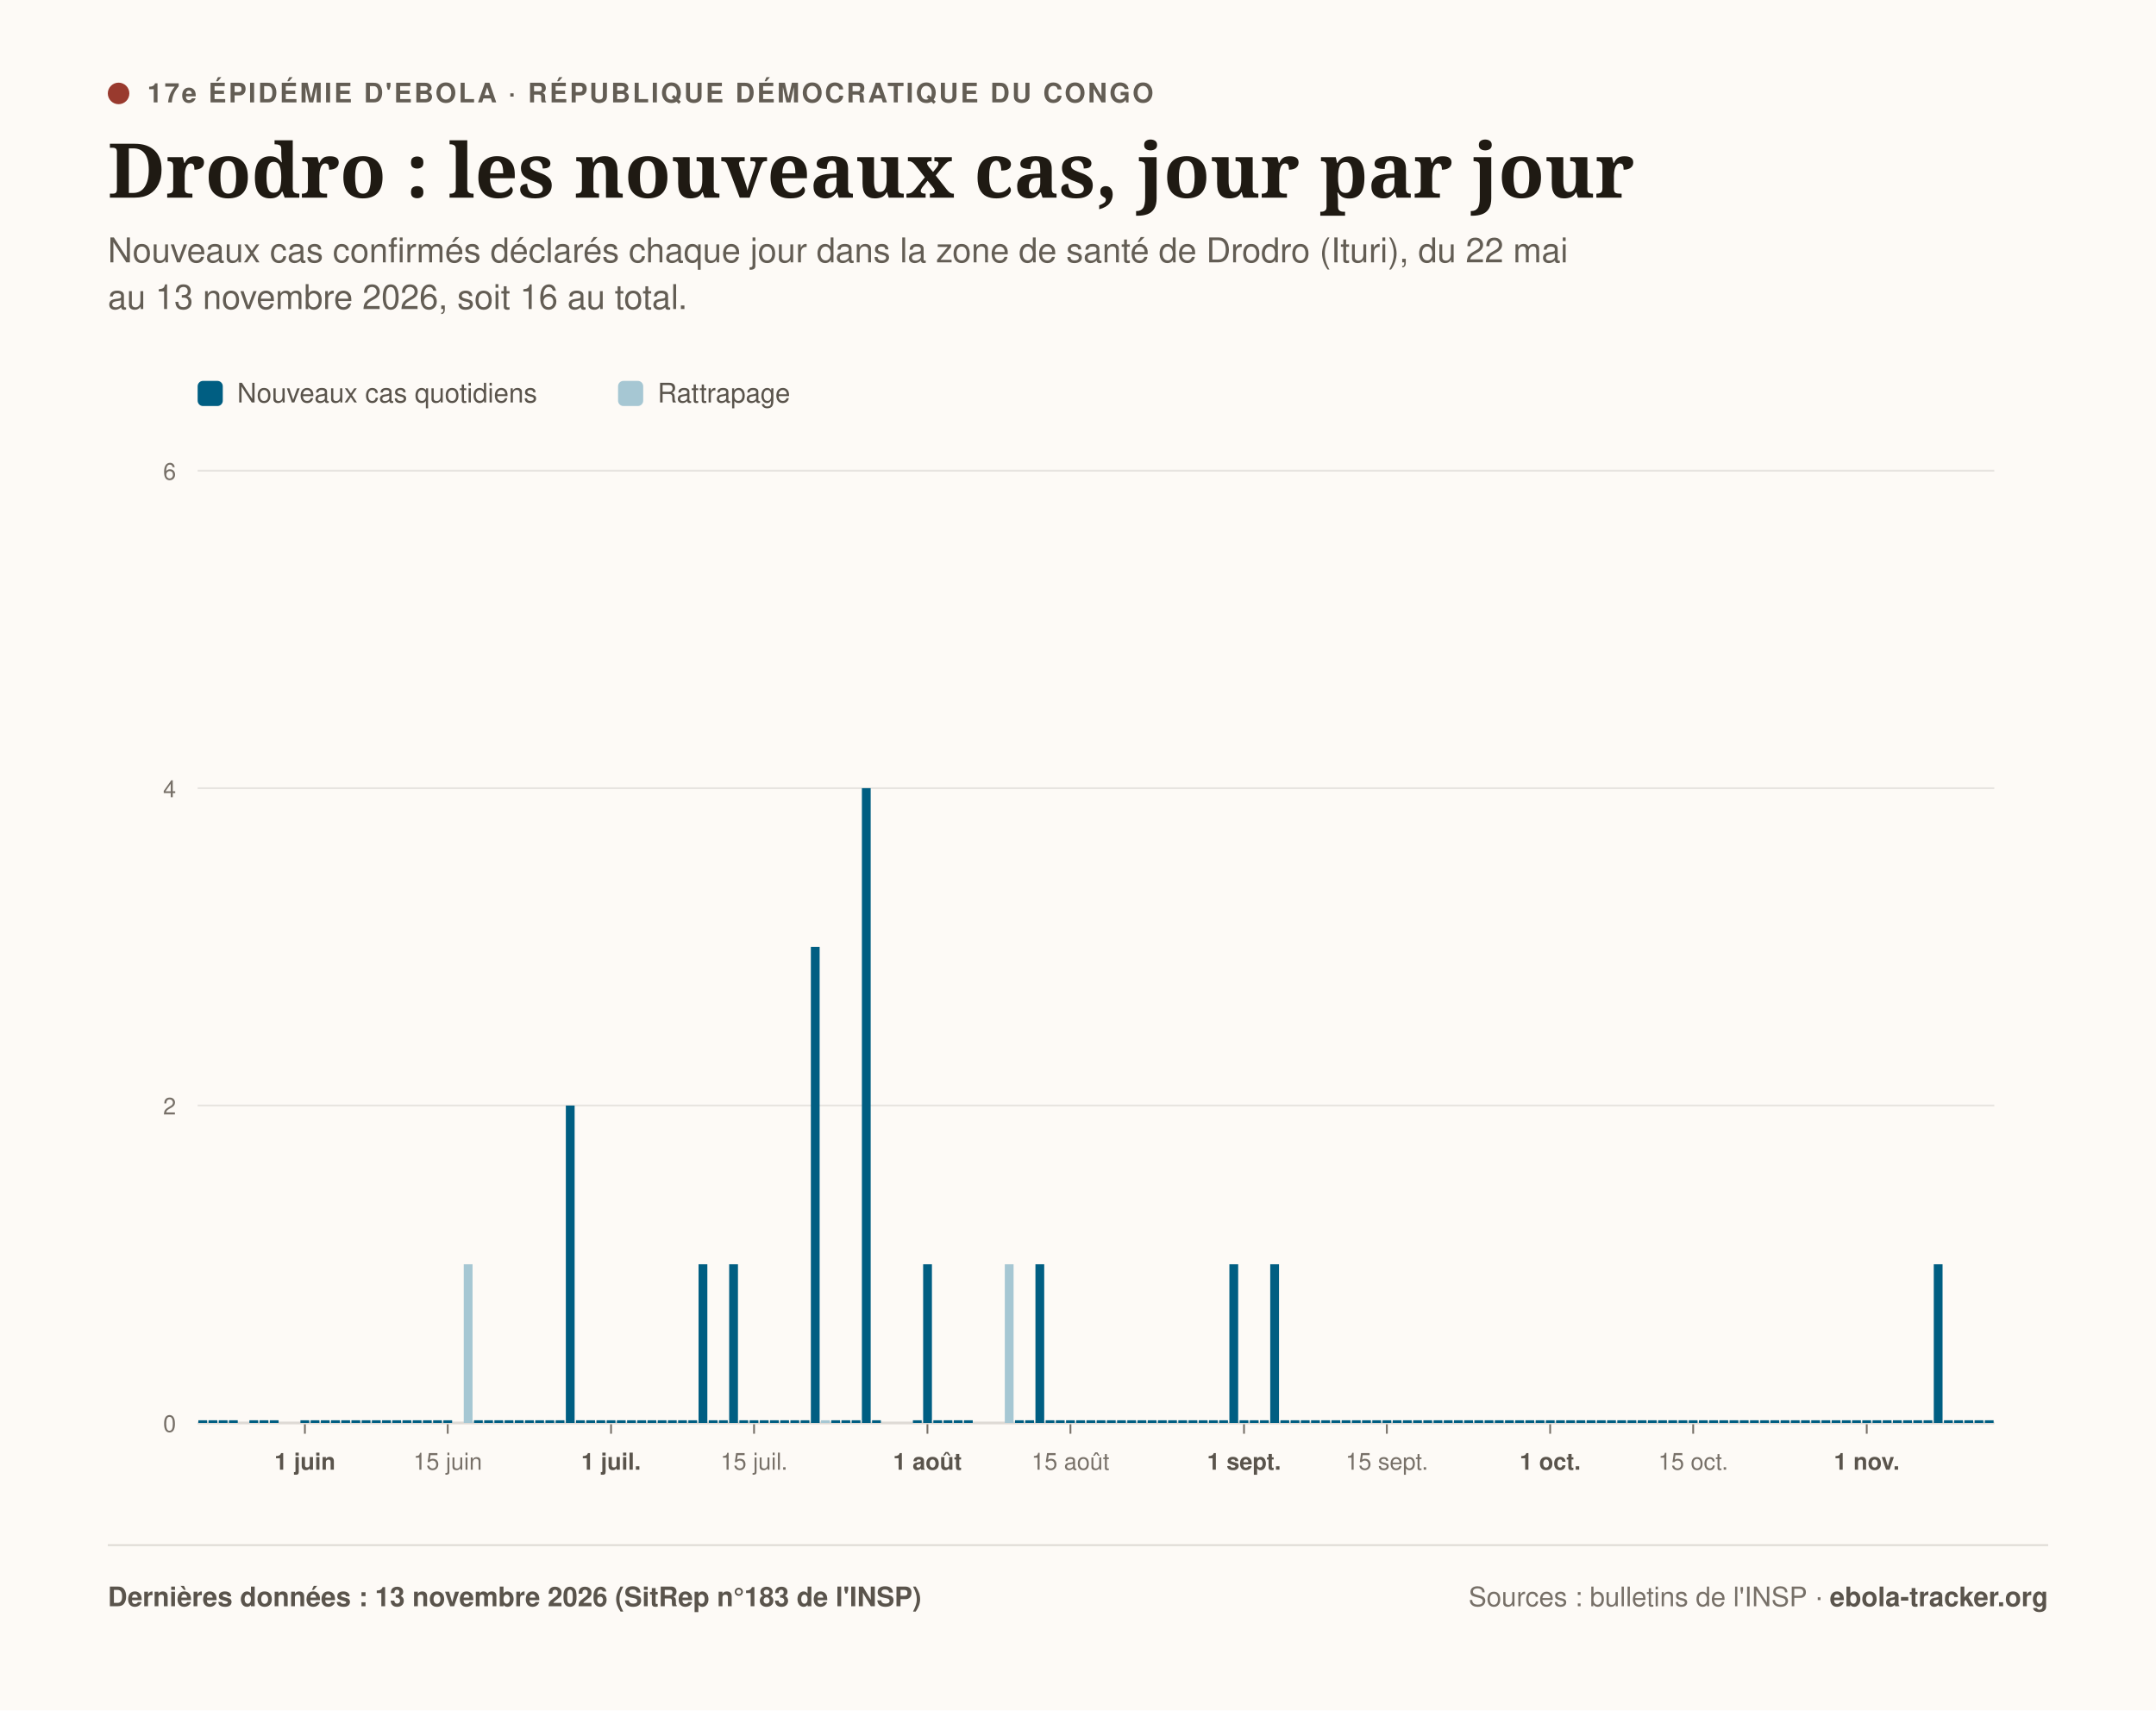
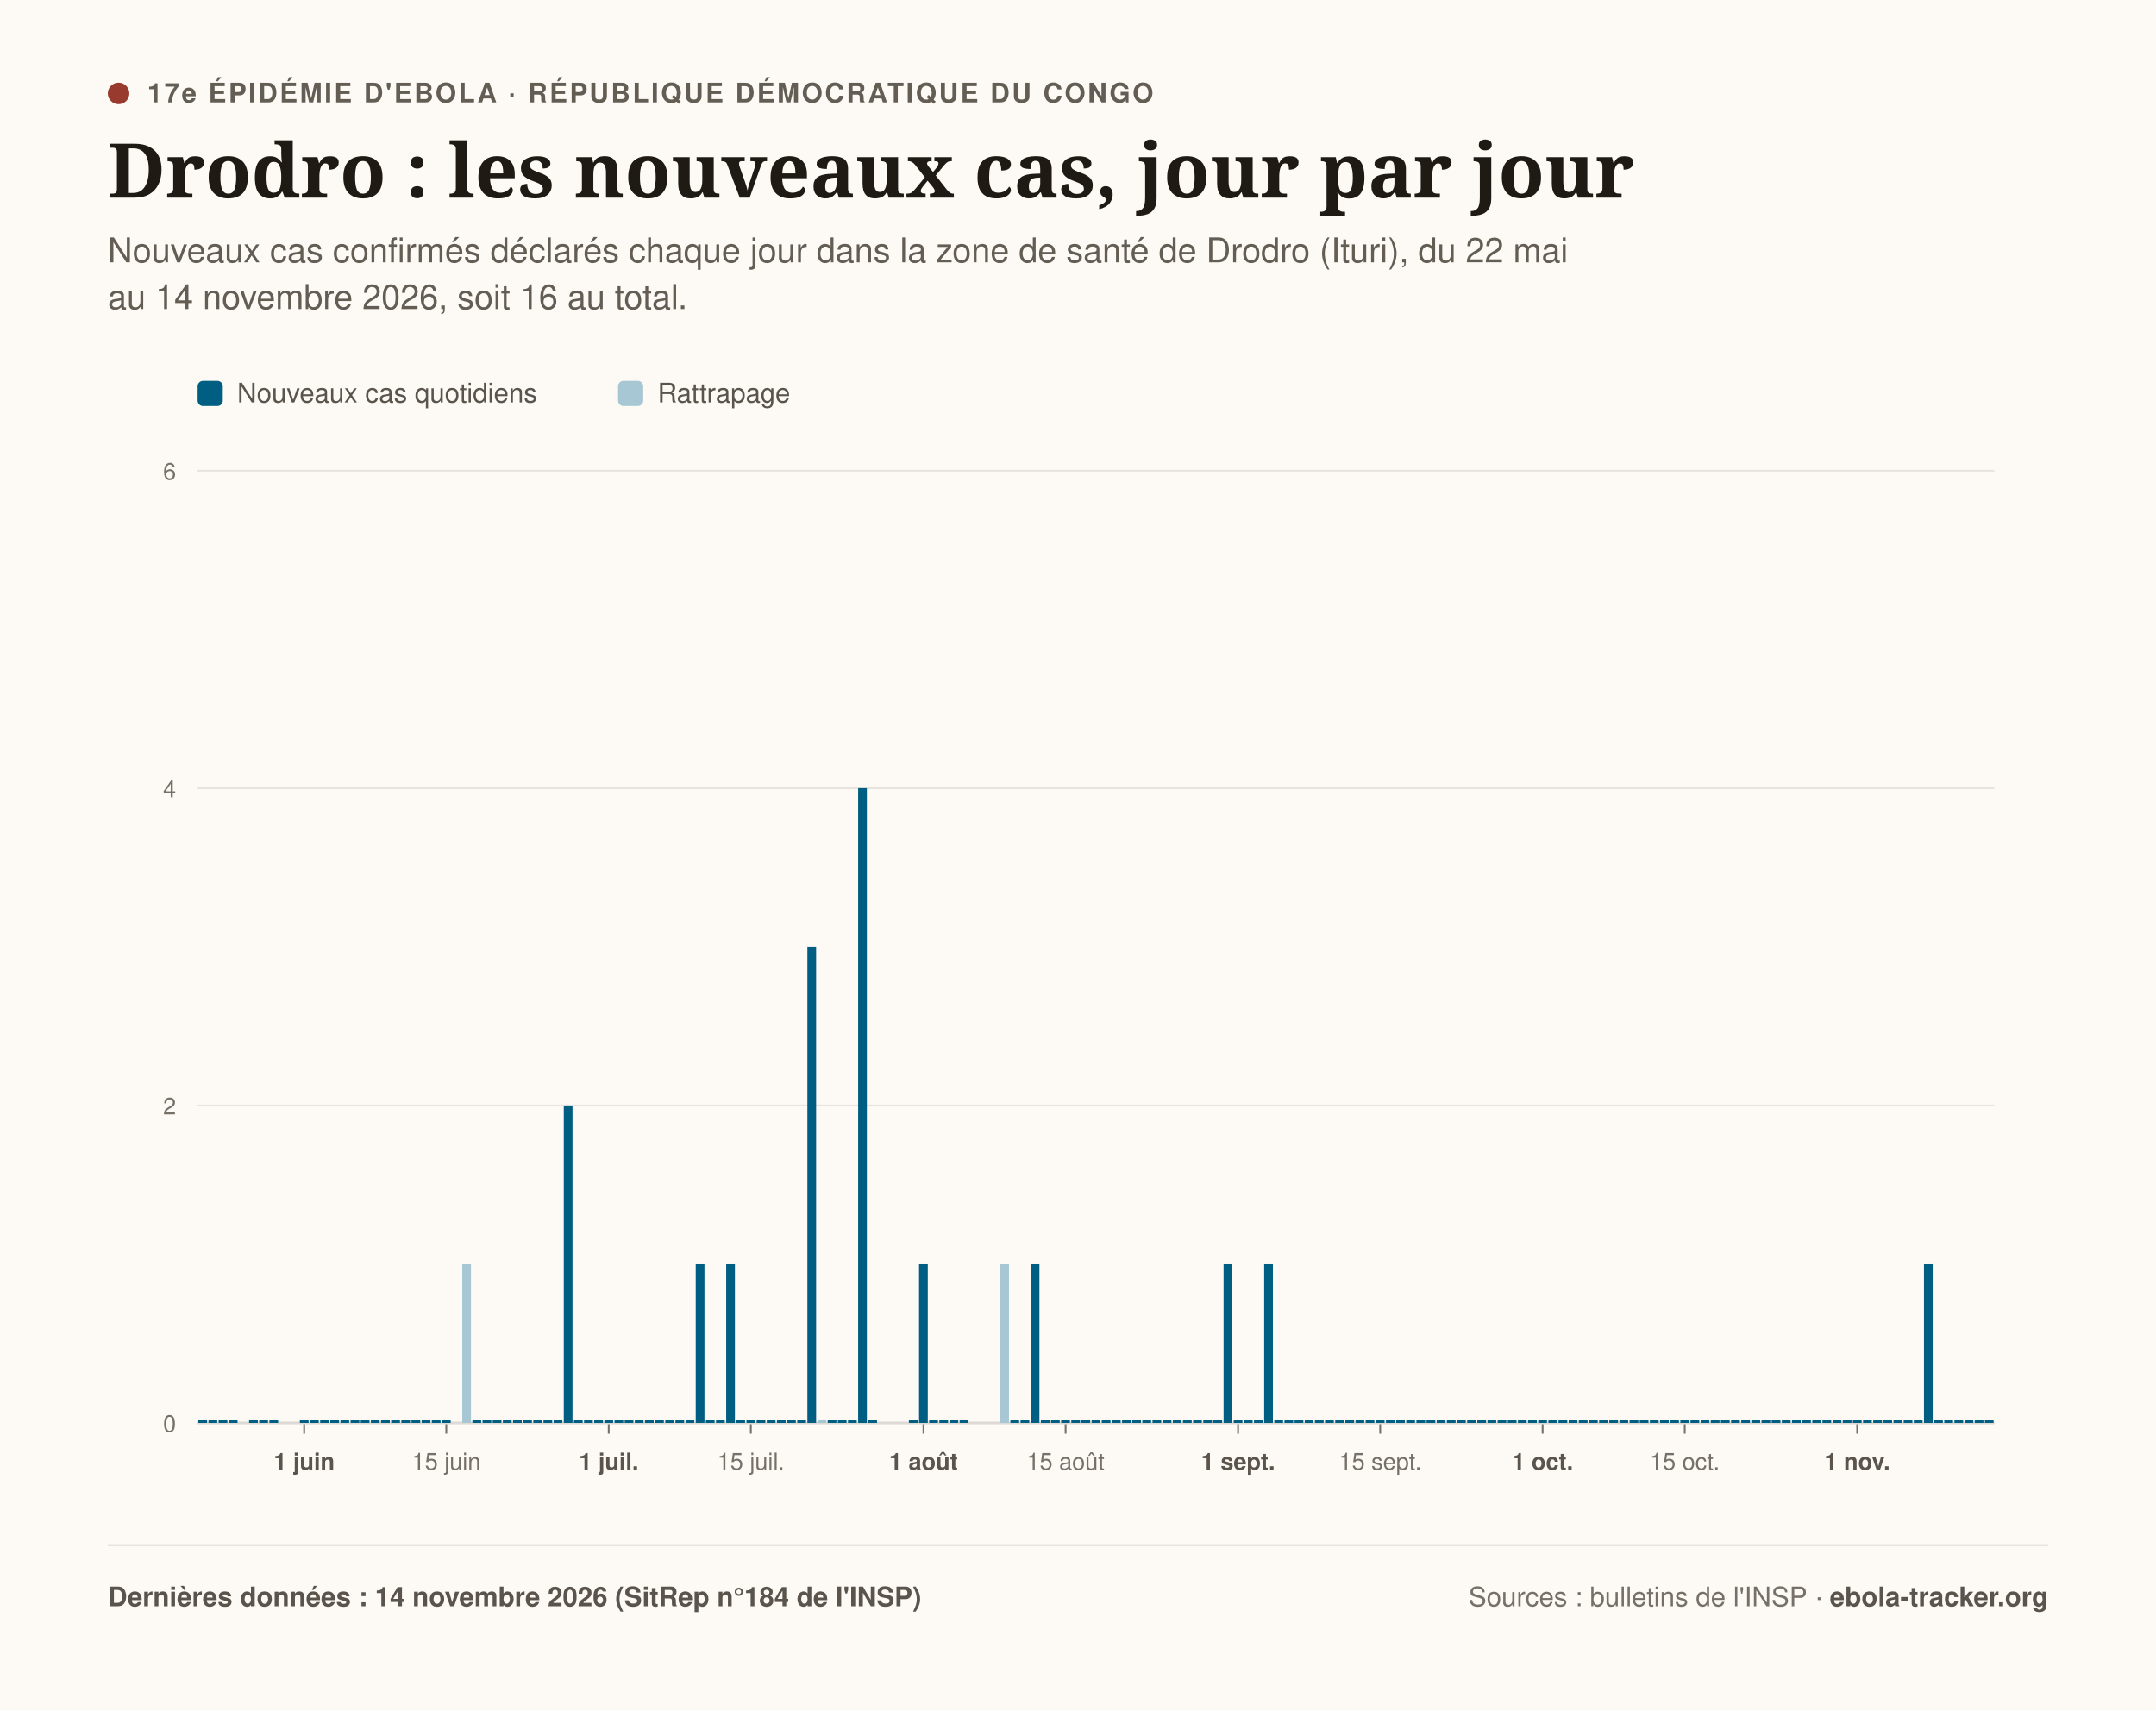
- <svg xmlns="http://www.w3.org/2000/svg" viewBox="0 0 1200 952" role="img" aria-label="Drodro : les nouveaux cas, jour par jour. Nouveaux cas confirmés déclarés chaque jour dans la zone de santé de Drodro (Ituri), du 22 mai au 13 novembre 2026, soit 16 au total.">
+ <svg xmlns="http://www.w3.org/2000/svg" viewBox="0 0 1200 952" role="img" aria-label="Drodro : les nouveaux cas, jour par jour. Nouveaux cas confirmés déclarés chaque jour dans la zone de santé de Drodro (Ituri), du 22 mai au 14 novembre 2026, soit 16 au total.">
  <rect width="1200" height="952" fill="#FDFAF6" />
  <circle cx="66" cy="52" r="6" fill="#993A2E" />
  <text x="82.0" y="57.0" font-family="'Public Sans',Helvetica,Arial,sans-serif" font-size="15" font-weight="700" fill="#635D54" text-anchor="start" letter-spacing=".08em">17e ÉPIDÉMIE D'EBOLA · RÉPUBLIQUE DÉMOCRATIQUE DU CONGO</text>
  <text x="60.0" y="110.0" font-family="'Source Serif 4',Georgia,serif" font-size="42" font-weight="600" fill="#1F1A13" text-anchor="start">Drodro : les nouveaux cas, jour par jour</text>
  <text x="60.0" y="146.0" font-family="'Public Sans',Helvetica,Arial,sans-serif" font-size="19" font-weight="400" fill="#635D54" text-anchor="start">Nouveaux cas confirmés déclarés chaque jour dans la zone de santé de Drodro (Ituri), du 22 mai</text>
-   <text x="60.0" y="172.0" font-family="'Public Sans',Helvetica,Arial,sans-serif" font-size="19" font-weight="400" fill="#635D54" text-anchor="start">au 13 novembre 2026, soit 16 au total.</text>
+   <text x="60.0" y="172.0" font-family="'Public Sans',Helvetica,Arial,sans-serif" font-size="19" font-weight="400" fill="#635D54" text-anchor="start">au 14 novembre 2026, soit 16 au total.</text>
  <rect x="110" y="212" width="14" height="14" rx="3" fill="#005E82" />
  <text x="132.0" y="224.0" font-family="'Public Sans',Helvetica,Arial,sans-serif" font-size="15" font-weight="400" fill="#5A544C" text-anchor="start">Nouveaux cas quotidiens</text>
  <rect x="344" y="212" width="14" height="14" rx="3" fill="#a6c7d3" />
  <text x="366.0" y="224.0" font-family="'Public Sans',Helvetica,Arial,sans-serif" font-size="15" font-weight="400" fill="#5A544C" text-anchor="start">Rattrapage</text>
  <line x1="110" x2="1110" y1="792.0" y2="792.0" stroke="#E7E4E0" />
  <text x="98.0" y="797.0" font-family="'Public Sans',Helvetica,Arial,sans-serif" font-size="13" font-weight="400" fill="#777068" text-anchor="end">0</text>
  <line x1="110" x2="1110" y1="615.3" y2="615.3" stroke="#E7E4E0" />
  <text x="98.0" y="620.3" font-family="'Public Sans',Helvetica,Arial,sans-serif" font-size="13" font-weight="400" fill="#777068" text-anchor="end">2</text>
  <line x1="110" x2="1110" y1="438.7" y2="438.7" stroke="#E7E4E0" />
  <text x="98.0" y="443.7" font-family="'Public Sans',Helvetica,Arial,sans-serif" font-size="13" font-weight="400" fill="#777068" text-anchor="end">4</text>
  <line x1="110" x2="1110" y1="262.0" y2="262.0" stroke="#E7E4E0" />
  <text x="98.0" y="267.0" font-family="'Public Sans',Helvetica,Arial,sans-serif" font-size="13" font-weight="400" fill="#777068" text-anchor="end">6</text>
-   <line x1="169.7" x2="169.7" y1="792" y2="798" stroke="#777068" />
-   <text x="169.7" y="818.0" font-family="'Public Sans',Helvetica,Arial,sans-serif" font-size="13" font-weight="600" fill="#5A544C" text-anchor="middle">1 juin</text>
-   <line x1="249.2" x2="249.2" y1="792" y2="798" stroke="#777068" />
-   <text x="249.2" y="818.0" font-family="'Public Sans',Helvetica,Arial,sans-serif" font-size="13" font-weight="400" fill="#777068" text-anchor="middle">15 juin</text>
-   <line x1="340.1" x2="340.1" y1="792" y2="798" stroke="#777068" />
-   <text x="340.1" y="818.0" font-family="'Public Sans',Helvetica,Arial,sans-serif" font-size="13" font-weight="600" fill="#5A544C" text-anchor="middle">1 juil.</text>
-   <line x1="419.7" x2="419.7" y1="792" y2="798" stroke="#777068" />
-   <text x="419.7" y="818.0" font-family="'Public Sans',Helvetica,Arial,sans-serif" font-size="13" font-weight="400" fill="#777068" text-anchor="middle">15 juil.</text>
-   <line x1="516.2" x2="516.2" y1="792" y2="798" stroke="#777068" />
-   <text x="516.2" y="818.0" font-family="'Public Sans',Helvetica,Arial,sans-serif" font-size="13" font-weight="600" fill="#5A544C" text-anchor="middle">1 août</text>
-   <line x1="595.8" x2="595.8" y1="792" y2="798" stroke="#777068" />
-   <text x="595.8" y="818.0" font-family="'Public Sans',Helvetica,Arial,sans-serif" font-size="13" font-weight="400" fill="#777068" text-anchor="middle">15 août</text>
-   <line x1="692.4" x2="692.4" y1="792" y2="798" stroke="#777068" />
-   <text x="692.4" y="818.0" font-family="'Public Sans',Helvetica,Arial,sans-serif" font-size="13" font-weight="600" fill="#5A544C" text-anchor="middle">1 sept.</text>
-   <line x1="771.9" x2="771.9" y1="792" y2="798" stroke="#777068" />
-   <text x="771.9" y="818.0" font-family="'Public Sans',Helvetica,Arial,sans-serif" font-size="13" font-weight="400" fill="#777068" text-anchor="middle">15 sept.</text>
-   <line x1="862.8" x2="862.8" y1="792" y2="798" stroke="#777068" />
-   <text x="862.8" y="818.0" font-family="'Public Sans',Helvetica,Arial,sans-serif" font-size="13" font-weight="600" fill="#5A544C" text-anchor="middle">1 oct.</text>
-   <line x1="942.4" x2="942.4" y1="792" y2="798" stroke="#777068" />
-   <text x="942.4" y="818.0" font-family="'Public Sans',Helvetica,Arial,sans-serif" font-size="13" font-weight="400" fill="#777068" text-anchor="middle">15 oct.</text>
-   <line x1="1039.0" x2="1039.0" y1="792" y2="798" stroke="#777068" />
-   <text x="1039.0" y="818.0" font-family="'Public Sans',Helvetica,Arial,sans-serif" font-size="13" font-weight="600" fill="#5A544C" text-anchor="middle">1 nov.</text>
+   <line x1="169.3" x2="169.3" y1="792" y2="798" stroke="#777068" />
+   <text x="169.3" y="818.0" font-family="'Public Sans',Helvetica,Arial,sans-serif" font-size="13" font-weight="600" fill="#5A544C" text-anchor="middle">1 juin</text>
+   <line x1="248.4" x2="248.4" y1="792" y2="798" stroke="#777068" />
+   <text x="248.4" y="818.0" font-family="'Public Sans',Helvetica,Arial,sans-serif" font-size="13" font-weight="400" fill="#777068" text-anchor="middle">15 juin</text>
+   <line x1="338.8" x2="338.8" y1="792" y2="798" stroke="#777068" />
+   <text x="338.8" y="818.0" font-family="'Public Sans',Helvetica,Arial,sans-serif" font-size="13" font-weight="600" fill="#5A544C" text-anchor="middle">1 juil.</text>
+   <line x1="417.9" x2="417.9" y1="792" y2="798" stroke="#777068" />
+   <text x="417.9" y="818.0" font-family="'Public Sans',Helvetica,Arial,sans-serif" font-size="13" font-weight="400" fill="#777068" text-anchor="middle">15 juil.</text>
+   <line x1="514.0" x2="514.0" y1="792" y2="798" stroke="#777068" />
+   <text x="514.0" y="818.0" font-family="'Public Sans',Helvetica,Arial,sans-serif" font-size="13" font-weight="600" fill="#5A544C" text-anchor="middle">1 août</text>
+   <line x1="593.1" x2="593.1" y1="792" y2="798" stroke="#777068" />
+   <text x="593.1" y="818.0" font-family="'Public Sans',Helvetica,Arial,sans-serif" font-size="13" font-weight="400" fill="#777068" text-anchor="middle">15 août</text>
+   <line x1="689.1" x2="689.1" y1="792" y2="798" stroke="#777068" />
+   <text x="689.1" y="818.0" font-family="'Public Sans',Helvetica,Arial,sans-serif" font-size="13" font-weight="600" fill="#5A544C" text-anchor="middle">1 sept.</text>
+   <line x1="768.2" x2="768.2" y1="792" y2="798" stroke="#777068" />
+   <text x="768.2" y="818.0" font-family="'Public Sans',Helvetica,Arial,sans-serif" font-size="13" font-weight="400" fill="#777068" text-anchor="middle">15 sept.</text>
+   <line x1="858.6" x2="858.6" y1="792" y2="798" stroke="#777068" />
+   <text x="858.6" y="818.0" font-family="'Public Sans',Helvetica,Arial,sans-serif" font-size="13" font-weight="600" fill="#5A544C" text-anchor="middle">1 oct.</text>
+   <line x1="937.7" x2="937.7" y1="792" y2="798" stroke="#777068" />
+   <text x="937.7" y="818.0" font-family="'Public Sans',Helvetica,Arial,sans-serif" font-size="13" font-weight="400" fill="#777068" text-anchor="middle">15 oct.</text>
+   <line x1="1033.7" x2="1033.7" y1="792" y2="798" stroke="#777068" />
+   <text x="1033.7" y="818.0" font-family="'Public Sans',Helvetica,Arial,sans-serif" font-size="13" font-weight="600" fill="#5A544C" text-anchor="middle">1 nov.</text>
  <line x1="110" x2="1110" y1="792" y2="792" stroke="#DEDAD5" stroke-width="1.5" />
-   <rect x="110.40" y="790.50" width="4.89" height="1.50" fill="#005E82" />
-   <rect x="116.08" y="790.50" width="4.89" height="1.50" fill="#005E82" />
-   <rect x="121.76" y="790.50" width="4.89" height="1.50" fill="#005E82" />
-   <rect x="127.44" y="790.50" width="4.89" height="1.50" fill="#005E82" />
-   <rect x="138.81" y="790.50" width="4.89" height="1.50" fill="#005E82" />
-   <rect x="144.49" y="790.50" width="4.89" height="1.50" fill="#005E82" />
-   <rect x="150.17" y="790.50" width="4.89" height="1.50" fill="#005E82" />
-   <rect x="167.22" y="790.50" width="4.89" height="1.50" fill="#005E82" />
-   <rect x="172.90" y="790.50" width="4.89" height="1.50" fill="#005E82" />
-   <rect x="178.58" y="790.50" width="4.89" height="1.50" fill="#005E82" />
-   <rect x="184.26" y="790.50" width="4.89" height="1.50" fill="#005E82" />
-   <rect x="189.94" y="790.50" width="4.89" height="1.50" fill="#005E82" />
-   <rect x="195.62" y="790.50" width="4.89" height="1.50" fill="#005E82" />
-   <rect x="201.31" y="790.50" width="4.89" height="1.50" fill="#005E82" />
-   <rect x="206.99" y="790.50" width="4.89" height="1.50" fill="#005E82" />
-   <rect x="212.67" y="790.50" width="4.89" height="1.50" fill="#005E82" />
-   <rect x="218.35" y="790.50" width="4.89" height="1.50" fill="#005E82" />
-   <rect x="224.03" y="790.50" width="4.89" height="1.50" fill="#005E82" />
-   <rect x="229.72" y="790.50" width="4.89" height="1.50" fill="#005E82" />
-   <rect x="235.40" y="790.50" width="4.89" height="1.50" fill="#005E82" />
-   <rect x="241.08" y="790.50" width="4.89" height="1.50" fill="#005E82" />
-   <rect x="246.76" y="790.50" width="4.89" height="1.50" fill="#005E82" />
-   <rect x="258.12" y="703.67" width="4.89" height="88.33" fill="#a6c7d3" />
-   <rect x="263.81" y="790.50" width="4.89" height="1.50" fill="#005E82" />
-   <rect x="269.49" y="790.50" width="4.89" height="1.50" fill="#005E82" />
-   <rect x="275.17" y="790.50" width="4.89" height="1.50" fill="#005E82" />
-   <rect x="280.85" y="790.50" width="4.89" height="1.50" fill="#005E82" />
-   <rect x="286.53" y="790.50" width="4.89" height="1.50" fill="#005E82" />
-   <rect x="292.22" y="790.50" width="4.89" height="1.50" fill="#005E82" />
-   <rect x="297.90" y="790.50" width="4.89" height="1.50" fill="#005E82" />
-   <rect x="303.58" y="790.50" width="4.89" height="1.50" fill="#005E82" />
-   <rect x="309.26" y="790.50" width="4.89" height="1.50" fill="#005E82" />
-   <rect x="314.94" y="615.33" width="4.89" height="176.67" fill="#005E82" />
-   <rect x="320.62" y="790.50" width="4.89" height="1.50" fill="#005E82" />
-   <rect x="326.31" y="790.50" width="4.89" height="1.50" fill="#005E82" />
-   <rect x="331.99" y="790.50" width="4.89" height="1.50" fill="#005E82" />
-   <rect x="337.67" y="790.50" width="4.89" height="1.50" fill="#005E82" />
-   <rect x="343.35" y="790.50" width="4.89" height="1.50" fill="#005E82" />
-   <rect x="349.03" y="790.50" width="4.89" height="1.50" fill="#005E82" />
-   <rect x="354.72" y="790.50" width="4.89" height="1.50" fill="#005E82" />
-   <rect x="360.40" y="790.50" width="4.89" height="1.50" fill="#005E82" />
-   <rect x="366.08" y="790.50" width="4.89" height="1.50" fill="#005E82" />
-   <rect x="371.76" y="790.50" width="4.89" height="1.50" fill="#005E82" />
-   <rect x="377.44" y="790.50" width="4.89" height="1.50" fill="#005E82" />
-   <rect x="383.12" y="790.50" width="4.89" height="1.50" fill="#005E82" />
-   <rect x="388.81" y="703.67" width="4.89" height="88.33" fill="#005E82" />
-   <rect x="394.49" y="790.50" width="4.89" height="1.50" fill="#005E82" />
-   <rect x="400.17" y="790.50" width="4.89" height="1.50" fill="#005E82" />
-   <rect x="405.85" y="703.67" width="4.89" height="88.33" fill="#005E82" />
-   <rect x="411.53" y="790.50" width="4.89" height="1.50" fill="#005E82" />
-   <rect x="417.22" y="790.50" width="4.89" height="1.50" fill="#005E82" />
-   <rect x="422.90" y="790.50" width="4.89" height="1.50" fill="#005E82" />
-   <rect x="428.58" y="790.50" width="4.89" height="1.50" fill="#005E82" />
-   <rect x="434.26" y="790.50" width="4.89" height="1.50" fill="#005E82" />
-   <rect x="439.94" y="790.50" width="4.89" height="1.50" fill="#005E82" />
-   <rect x="445.62" y="790.50" width="4.89" height="1.50" fill="#005E82" />
-   <rect x="451.31" y="527.00" width="4.89" height="265.00" fill="#005E82" />
-   <rect x="456.99" y="790.50" width="4.89" height="1.50" fill="#a6c7d3" />
-   <rect x="462.67" y="790.50" width="4.89" height="1.50" fill="#005E82" />
-   <rect x="468.35" y="790.50" width="4.89" height="1.50" fill="#005E82" />
-   <rect x="474.03" y="790.50" width="4.89" height="1.50" fill="#005E82" />
-   <rect x="479.72" y="438.67" width="4.89" height="353.33" fill="#005E82" />
-   <rect x="485.40" y="790.50" width="4.89" height="1.50" fill="#005E82" />
-   <rect x="508.12" y="790.50" width="4.89" height="1.50" fill="#005E82" />
-   <rect x="513.81" y="703.67" width="4.89" height="88.33" fill="#005E82" />
-   <rect x="519.49" y="790.50" width="4.89" height="1.50" fill="#005E82" />
-   <rect x="525.17" y="790.50" width="4.89" height="1.50" fill="#005E82" />
-   <rect x="530.85" y="790.50" width="4.89" height="1.50" fill="#005E82" />
-   <rect x="536.53" y="790.50" width="4.89" height="1.50" fill="#005E82" />
-   <rect x="559.26" y="703.67" width="4.89" height="88.33" fill="#a6c7d3" />
-   <rect x="564.94" y="790.50" width="4.89" height="1.50" fill="#005E82" />
-   <rect x="570.62" y="790.50" width="4.89" height="1.50" fill="#005E82" />
-   <rect x="576.31" y="703.67" width="4.89" height="88.33" fill="#005E82" />
-   <rect x="581.99" y="790.50" width="4.89" height="1.50" fill="#005E82" />
-   <rect x="587.67" y="790.50" width="4.89" height="1.50" fill="#005E82" />
-   <rect x="593.35" y="790.50" width="4.89" height="1.50" fill="#005E82" />
-   <rect x="599.03" y="790.50" width="4.89" height="1.50" fill="#005E82" />
-   <rect x="604.72" y="790.50" width="4.89" height="1.50" fill="#005E82" />
-   <rect x="610.40" y="790.50" width="4.89" height="1.50" fill="#005E82" />
-   <rect x="616.08" y="790.50" width="4.89" height="1.50" fill="#005E82" />
-   <rect x="621.76" y="790.50" width="4.89" height="1.50" fill="#005E82" />
-   <rect x="627.44" y="790.50" width="4.89" height="1.50" fill="#005E82" />
-   <rect x="633.12" y="790.50" width="4.89" height="1.50" fill="#005E82" />
-   <rect x="638.81" y="790.50" width="4.89" height="1.50" fill="#005E82" />
-   <rect x="644.49" y="790.50" width="4.89" height="1.50" fill="#005E82" />
-   <rect x="650.17" y="790.50" width="4.89" height="1.50" fill="#005E82" />
-   <rect x="655.85" y="790.50" width="4.89" height="1.50" fill="#005E82" />
-   <rect x="661.53" y="790.50" width="4.89" height="1.50" fill="#005E82" />
-   <rect x="667.22" y="790.50" width="4.89" height="1.50" fill="#005E82" />
-   <rect x="672.90" y="790.50" width="4.89" height="1.50" fill="#005E82" />
-   <rect x="678.58" y="790.50" width="4.89" height="1.50" fill="#005E82" />
-   <rect x="684.26" y="703.67" width="4.89" height="88.33" fill="#005E82" />
-   <rect x="689.94" y="790.50" width="4.89" height="1.50" fill="#005E82" />
-   <rect x="695.62" y="790.50" width="4.89" height="1.50" fill="#005E82" />
-   <rect x="701.31" y="790.50" width="4.89" height="1.50" fill="#005E82" />
-   <rect x="706.99" y="703.67" width="4.89" height="88.33" fill="#005E82" />
-   <rect x="712.67" y="790.50" width="4.89" height="1.50" fill="#005E82" />
-   <rect x="718.35" y="790.50" width="4.89" height="1.50" fill="#005E82" />
-   <rect x="724.03" y="790.50" width="4.89" height="1.50" fill="#005E82" />
-   <rect x="729.72" y="790.50" width="4.89" height="1.50" fill="#005E82" />
-   <rect x="735.40" y="790.50" width="4.89" height="1.50" fill="#005E82" />
-   <rect x="741.08" y="790.50" width="4.89" height="1.50" fill="#005E82" />
-   <rect x="746.76" y="790.50" width="4.89" height="1.50" fill="#005E82" />
-   <rect x="752.44" y="790.50" width="4.89" height="1.50" fill="#005E82" />
-   <rect x="758.12" y="790.50" width="4.89" height="1.50" fill="#005E82" />
-   <rect x="763.81" y="790.50" width="4.89" height="1.50" fill="#005E82" />
-   <rect x="769.49" y="790.50" width="4.89" height="1.50" fill="#005E82" />
-   <rect x="775.17" y="790.50" width="4.89" height="1.50" fill="#005E82" />
-   <rect x="780.85" y="790.50" width="4.89" height="1.50" fill="#005E82" />
-   <rect x="786.53" y="790.50" width="4.89" height="1.50" fill="#005E82" />
-   <rect x="792.22" y="790.50" width="4.89" height="1.50" fill="#005E82" />
-   <rect x="797.90" y="790.50" width="4.89" height="1.50" fill="#005E82" />
-   <rect x="803.58" y="790.50" width="4.89" height="1.50" fill="#005E82" />
-   <rect x="809.26" y="790.50" width="4.89" height="1.50" fill="#005E82" />
-   <rect x="814.94" y="790.50" width="4.89" height="1.50" fill="#005E82" />
-   <rect x="820.62" y="790.50" width="4.89" height="1.50" fill="#005E82" />
-   <rect x="826.31" y="790.50" width="4.89" height="1.50" fill="#005E82" />
-   <rect x="831.99" y="790.50" width="4.89" height="1.50" fill="#005E82" />
-   <rect x="837.67" y="790.50" width="4.89" height="1.50" fill="#005E82" />
-   <rect x="843.35" y="790.50" width="4.89" height="1.50" fill="#005E82" />
-   <rect x="849.03" y="790.50" width="4.89" height="1.50" fill="#005E82" />
-   <rect x="854.72" y="790.50" width="4.89" height="1.50" fill="#005E82" />
-   <rect x="860.40" y="790.50" width="4.89" height="1.50" fill="#005E82" />
-   <rect x="866.08" y="790.50" width="4.89" height="1.50" fill="#005E82" />
-   <rect x="871.76" y="790.50" width="4.89" height="1.50" fill="#005E82" />
-   <rect x="877.44" y="790.50" width="4.89" height="1.50" fill="#005E82" />
-   <rect x="883.12" y="790.50" width="4.89" height="1.50" fill="#005E82" />
-   <rect x="888.81" y="790.50" width="4.89" height="1.50" fill="#005E82" />
-   <rect x="894.49" y="790.50" width="4.89" height="1.50" fill="#005E82" />
-   <rect x="900.17" y="790.50" width="4.89" height="1.50" fill="#005E82" />
-   <rect x="905.85" y="790.50" width="4.89" height="1.50" fill="#005E82" />
-   <rect x="911.53" y="790.50" width="4.89" height="1.50" fill="#005E82" />
-   <rect x="917.22" y="790.50" width="4.89" height="1.50" fill="#005E82" />
-   <rect x="922.90" y="790.50" width="4.89" height="1.50" fill="#005E82" />
-   <rect x="928.58" y="790.50" width="4.89" height="1.50" fill="#005E82" />
-   <rect x="934.26" y="790.50" width="4.89" height="1.50" fill="#005E82" />
-   <rect x="939.94" y="790.50" width="4.89" height="1.50" fill="#005E82" />
-   <rect x="945.62" y="790.50" width="4.89" height="1.50" fill="#005E82" />
-   <rect x="951.31" y="790.50" width="4.89" height="1.50" fill="#005E82" />
-   <rect x="956.99" y="790.50" width="4.89" height="1.50" fill="#005E82" />
-   <rect x="962.67" y="790.50" width="4.89" height="1.50" fill="#005E82" />
-   <rect x="968.35" y="790.50" width="4.89" height="1.50" fill="#005E82" />
-   <rect x="974.03" y="790.50" width="4.89" height="1.50" fill="#005E82" />
-   <rect x="979.72" y="790.50" width="4.89" height="1.50" fill="#005E82" />
-   <rect x="985.40" y="790.50" width="4.89" height="1.50" fill="#005E82" />
-   <rect x="991.08" y="790.50" width="4.89" height="1.50" fill="#005E82" />
-   <rect x="996.76" y="790.50" width="4.89" height="1.50" fill="#005E82" />
-   <rect x="1002.44" y="790.50" width="4.89" height="1.50" fill="#005E82" />
-   <rect x="1008.12" y="790.50" width="4.89" height="1.50" fill="#005E82" />
-   <rect x="1013.81" y="790.50" width="4.89" height="1.50" fill="#005E82" />
-   <rect x="1019.49" y="790.50" width="4.89" height="1.50" fill="#005E82" />
-   <rect x="1025.17" y="790.50" width="4.89" height="1.50" fill="#005E82" />
-   <rect x="1030.85" y="790.50" width="4.89" height="1.50" fill="#005E82" />
-   <rect x="1036.53" y="790.50" width="4.89" height="1.50" fill="#005E82" />
-   <rect x="1042.22" y="790.50" width="4.89" height="1.50" fill="#005E82" />
-   <rect x="1047.90" y="790.50" width="4.89" height="1.50" fill="#005E82" />
-   <rect x="1053.58" y="790.50" width="4.89" height="1.50" fill="#005E82" />
-   <rect x="1059.26" y="790.50" width="4.89" height="1.50" fill="#005E82" />
-   <rect x="1064.94" y="790.50" width="4.89" height="1.50" fill="#005E82" />
-   <rect x="1070.62" y="790.50" width="4.89" height="1.50" fill="#005E82" />
-   <rect x="1076.31" y="703.67" width="4.89" height="88.33" fill="#005E82" />
-   <rect x="1081.99" y="790.50" width="4.89" height="1.50" fill="#005E82" />
-   <rect x="1087.67" y="790.50" width="4.89" height="1.50" fill="#005E82" />
-   <rect x="1093.35" y="790.50" width="4.89" height="1.50" fill="#005E82" />
-   <rect x="1099.03" y="790.50" width="4.89" height="1.50" fill="#005E82" />
-   <rect x="1104.72" y="790.50" width="4.89" height="1.50" fill="#005E82" />
+   <rect x="110.40" y="790.50" width="4.86" height="1.50" fill="#005E82" />
+   <rect x="116.05" y="790.50" width="4.86" height="1.50" fill="#005E82" />
+   <rect x="121.69" y="790.50" width="4.86" height="1.50" fill="#005E82" />
+   <rect x="127.34" y="790.50" width="4.86" height="1.50" fill="#005E82" />
+   <rect x="138.64" y="790.50" width="4.86" height="1.50" fill="#005E82" />
+   <rect x="144.29" y="790.50" width="4.86" height="1.50" fill="#005E82" />
+   <rect x="149.94" y="790.50" width="4.86" height="1.50" fill="#005E82" />
+   <rect x="166.89" y="790.50" width="4.86" height="1.50" fill="#005E82" />
+   <rect x="172.54" y="790.50" width="4.86" height="1.50" fill="#005E82" />
+   <rect x="178.19" y="790.50" width="4.86" height="1.50" fill="#005E82" />
+   <rect x="183.84" y="790.50" width="4.86" height="1.50" fill="#005E82" />
+   <rect x="189.49" y="790.50" width="4.86" height="1.50" fill="#005E82" />
+   <rect x="195.14" y="790.50" width="4.86" height="1.50" fill="#005E82" />
+   <rect x="200.79" y="790.50" width="4.86" height="1.50" fill="#005E82" />
+   <rect x="206.44" y="790.50" width="4.86" height="1.50" fill="#005E82" />
+   <rect x="212.09" y="790.50" width="4.86" height="1.50" fill="#005E82" />
+   <rect x="217.74" y="790.50" width="4.86" height="1.50" fill="#005E82" />
+   <rect x="223.39" y="790.50" width="4.86" height="1.50" fill="#005E82" />
+   <rect x="229.04" y="790.50" width="4.86" height="1.50" fill="#005E82" />
+   <rect x="234.69" y="790.50" width="4.86" height="1.50" fill="#005E82" />
+   <rect x="240.34" y="790.50" width="4.86" height="1.50" fill="#005E82" />
+   <rect x="245.99" y="790.50" width="4.86" height="1.50" fill="#005E82" />
+   <rect x="257.29" y="703.67" width="4.86" height="88.33" fill="#a6c7d3" />
+   <rect x="262.94" y="790.50" width="4.86" height="1.50" fill="#005E82" />
+   <rect x="268.59" y="790.50" width="4.86" height="1.50" fill="#005E82" />
+   <rect x="274.24" y="790.50" width="4.86" height="1.50" fill="#005E82" />
+   <rect x="279.89" y="790.50" width="4.86" height="1.50" fill="#005E82" />
+   <rect x="285.54" y="790.50" width="4.86" height="1.50" fill="#005E82" />
+   <rect x="291.19" y="790.50" width="4.86" height="1.50" fill="#005E82" />
+   <rect x="296.84" y="790.50" width="4.86" height="1.50" fill="#005E82" />
+   <rect x="302.49" y="790.50" width="4.86" height="1.50" fill="#005E82" />
+   <rect x="308.14" y="790.50" width="4.86" height="1.50" fill="#005E82" />
+   <rect x="313.79" y="615.33" width="4.86" height="176.67" fill="#005E82" />
+   <rect x="319.44" y="790.50" width="4.86" height="1.50" fill="#005E82" />
+   <rect x="325.08" y="790.50" width="4.86" height="1.50" fill="#005E82" />
+   <rect x="330.73" y="790.50" width="4.86" height="1.50" fill="#005E82" />
+   <rect x="336.38" y="790.50" width="4.86" height="1.50" fill="#005E82" />
+   <rect x="342.03" y="790.50" width="4.86" height="1.50" fill="#005E82" />
+   <rect x="347.68" y="790.50" width="4.86" height="1.50" fill="#005E82" />
+   <rect x="353.33" y="790.50" width="4.86" height="1.50" fill="#005E82" />
+   <rect x="358.98" y="790.50" width="4.86" height="1.50" fill="#005E82" />
+   <rect x="364.63" y="790.50" width="4.86" height="1.50" fill="#005E82" />
+   <rect x="370.28" y="790.50" width="4.86" height="1.50" fill="#005E82" />
+   <rect x="375.93" y="790.50" width="4.86" height="1.50" fill="#005E82" />
+   <rect x="381.58" y="790.50" width="4.86" height="1.50" fill="#005E82" />
+   <rect x="387.23" y="703.67" width="4.86" height="88.33" fill="#005E82" />
+   <rect x="392.88" y="790.50" width="4.86" height="1.50" fill="#005E82" />
+   <rect x="398.53" y="790.50" width="4.86" height="1.50" fill="#005E82" />
+   <rect x="404.18" y="703.67" width="4.86" height="88.33" fill="#005E82" />
+   <rect x="409.83" y="790.50" width="4.86" height="1.50" fill="#005E82" />
+   <rect x="415.48" y="790.50" width="4.86" height="1.50" fill="#005E82" />
+   <rect x="421.13" y="790.50" width="4.86" height="1.50" fill="#005E82" />
+   <rect x="426.78" y="790.50" width="4.86" height="1.50" fill="#005E82" />
+   <rect x="432.43" y="790.50" width="4.86" height="1.50" fill="#005E82" />
+   <rect x="438.08" y="790.50" width="4.86" height="1.50" fill="#005E82" />
+   <rect x="443.73" y="790.50" width="4.86" height="1.50" fill="#005E82" />
+   <rect x="449.38" y="527.00" width="4.86" height="265.00" fill="#005E82" />
+   <rect x="455.03" y="790.50" width="4.86" height="1.50" fill="#a6c7d3" />
+   <rect x="460.68" y="790.50" width="4.86" height="1.50" fill="#005E82" />
+   <rect x="466.33" y="790.50" width="4.86" height="1.50" fill="#005E82" />
+   <rect x="471.98" y="790.50" width="4.86" height="1.50" fill="#005E82" />
+   <rect x="477.63" y="438.67" width="4.86" height="353.33" fill="#005E82" />
+   <rect x="483.28" y="790.50" width="4.86" height="1.50" fill="#005E82" />
+   <rect x="505.88" y="790.50" width="4.86" height="1.50" fill="#005E82" />
+   <rect x="511.53" y="703.67" width="4.86" height="88.33" fill="#005E82" />
+   <rect x="517.18" y="790.50" width="4.86" height="1.50" fill="#005E82" />
+   <rect x="522.82" y="790.50" width="4.86" height="1.50" fill="#005E82" />
+   <rect x="528.47" y="790.50" width="4.86" height="1.50" fill="#005E82" />
+   <rect x="534.12" y="790.50" width="4.86" height="1.50" fill="#005E82" />
+   <rect x="556.72" y="703.67" width="4.86" height="88.33" fill="#a6c7d3" />
+   <rect x="562.37" y="790.50" width="4.86" height="1.50" fill="#005E82" />
+   <rect x="568.02" y="790.50" width="4.86" height="1.50" fill="#005E82" />
+   <rect x="573.67" y="703.67" width="4.86" height="88.33" fill="#005E82" />
+   <rect x="579.32" y="790.50" width="4.86" height="1.50" fill="#005E82" />
+   <rect x="584.97" y="790.50" width="4.86" height="1.50" fill="#005E82" />
+   <rect x="590.62" y="790.50" width="4.86" height="1.50" fill="#005E82" />
+   <rect x="596.27" y="790.50" width="4.86" height="1.50" fill="#005E82" />
+   <rect x="601.92" y="790.50" width="4.86" height="1.50" fill="#005E82" />
+   <rect x="607.57" y="790.50" width="4.86" height="1.50" fill="#005E82" />
+   <rect x="613.22" y="790.50" width="4.86" height="1.50" fill="#005E82" />
+   <rect x="618.87" y="790.50" width="4.86" height="1.50" fill="#005E82" />
+   <rect x="624.52" y="790.50" width="4.86" height="1.50" fill="#005E82" />
+   <rect x="630.17" y="790.50" width="4.86" height="1.50" fill="#005E82" />
+   <rect x="635.82" y="790.50" width="4.86" height="1.50" fill="#005E82" />
+   <rect x="641.47" y="790.50" width="4.86" height="1.50" fill="#005E82" />
+   <rect x="647.12" y="790.50" width="4.86" height="1.50" fill="#005E82" />
+   <rect x="652.77" y="790.50" width="4.86" height="1.50" fill="#005E82" />
+   <rect x="658.42" y="790.50" width="4.86" height="1.50" fill="#005E82" />
+   <rect x="664.07" y="790.50" width="4.86" height="1.50" fill="#005E82" />
+   <rect x="669.72" y="790.50" width="4.86" height="1.50" fill="#005E82" />
+   <rect x="675.37" y="790.50" width="4.86" height="1.50" fill="#005E82" />
+   <rect x="681.02" y="703.67" width="4.86" height="88.33" fill="#005E82" />
+   <rect x="686.67" y="790.50" width="4.86" height="1.50" fill="#005E82" />
+   <rect x="692.32" y="790.50" width="4.86" height="1.50" fill="#005E82" />
+   <rect x="697.97" y="790.50" width="4.86" height="1.50" fill="#005E82" />
+   <rect x="703.62" y="703.67" width="4.86" height="88.33" fill="#005E82" />
+   <rect x="709.27" y="790.50" width="4.86" height="1.50" fill="#005E82" />
+   <rect x="714.92" y="790.50" width="4.86" height="1.50" fill="#005E82" />
+   <rect x="720.56" y="790.50" width="4.86" height="1.50" fill="#005E82" />
+   <rect x="726.21" y="790.50" width="4.86" height="1.50" fill="#005E82" />
+   <rect x="731.86" y="790.50" width="4.86" height="1.50" fill="#005E82" />
+   <rect x="737.51" y="790.50" width="4.86" height="1.50" fill="#005E82" />
+   <rect x="743.16" y="790.50" width="4.86" height="1.50" fill="#005E82" />
+   <rect x="748.81" y="790.50" width="4.86" height="1.50" fill="#005E82" />
+   <rect x="754.46" y="790.50" width="4.86" height="1.50" fill="#005E82" />
+   <rect x="760.11" y="790.50" width="4.86" height="1.50" fill="#005E82" />
+   <rect x="765.76" y="790.50" width="4.86" height="1.50" fill="#005E82" />
+   <rect x="771.41" y="790.50" width="4.86" height="1.50" fill="#005E82" />
+   <rect x="777.06" y="790.50" width="4.86" height="1.50" fill="#005E82" />
+   <rect x="782.71" y="790.50" width="4.86" height="1.50" fill="#005E82" />
+   <rect x="788.36" y="790.50" width="4.86" height="1.50" fill="#005E82" />
+   <rect x="794.01" y="790.50" width="4.86" height="1.50" fill="#005E82" />
+   <rect x="799.66" y="790.50" width="4.86" height="1.50" fill="#005E82" />
+   <rect x="805.31" y="790.50" width="4.86" height="1.50" fill="#005E82" />
+   <rect x="810.96" y="790.50" width="4.86" height="1.50" fill="#005E82" />
+   <rect x="816.61" y="790.50" width="4.86" height="1.50" fill="#005E82" />
+   <rect x="822.26" y="790.50" width="4.86" height="1.50" fill="#005E82" />
+   <rect x="827.91" y="790.50" width="4.86" height="1.50" fill="#005E82" />
+   <rect x="833.56" y="790.50" width="4.86" height="1.50" fill="#005E82" />
+   <rect x="839.21" y="790.50" width="4.86" height="1.50" fill="#005E82" />
+   <rect x="844.86" y="790.50" width="4.86" height="1.50" fill="#005E82" />
+   <rect x="850.51" y="790.50" width="4.86" height="1.50" fill="#005E82" />
+   <rect x="856.16" y="790.50" width="4.86" height="1.50" fill="#005E82" />
+   <rect x="861.81" y="790.50" width="4.86" height="1.50" fill="#005E82" />
+   <rect x="867.46" y="790.50" width="4.86" height="1.50" fill="#005E82" />
+   <rect x="873.11" y="790.50" width="4.86" height="1.50" fill="#005E82" />
+   <rect x="878.76" y="790.50" width="4.86" height="1.50" fill="#005E82" />
+   <rect x="884.41" y="790.50" width="4.86" height="1.50" fill="#005E82" />
+   <rect x="890.06" y="790.50" width="4.86" height="1.50" fill="#005E82" />
+   <rect x="895.71" y="790.50" width="4.86" height="1.50" fill="#005E82" />
+   <rect x="901.36" y="790.50" width="4.86" height="1.50" fill="#005E82" />
+   <rect x="907.01" y="790.50" width="4.86" height="1.50" fill="#005E82" />
+   <rect x="912.66" y="790.50" width="4.86" height="1.50" fill="#005E82" />
+   <rect x="918.31" y="790.50" width="4.86" height="1.50" fill="#005E82" />
+   <rect x="923.95" y="790.50" width="4.86" height="1.50" fill="#005E82" />
+   <rect x="929.60" y="790.50" width="4.86" height="1.50" fill="#005E82" />
+   <rect x="935.25" y="790.50" width="4.86" height="1.50" fill="#005E82" />
+   <rect x="940.90" y="790.50" width="4.86" height="1.50" fill="#005E82" />
+   <rect x="946.55" y="790.50" width="4.86" height="1.50" fill="#005E82" />
+   <rect x="952.20" y="790.50" width="4.86" height="1.50" fill="#005E82" />
+   <rect x="957.85" y="790.50" width="4.86" height="1.50" fill="#005E82" />
+   <rect x="963.50" y="790.50" width="4.86" height="1.50" fill="#005E82" />
+   <rect x="969.15" y="790.50" width="4.86" height="1.50" fill="#005E82" />
+   <rect x="974.80" y="790.50" width="4.86" height="1.50" fill="#005E82" />
+   <rect x="980.45" y="790.50" width="4.86" height="1.50" fill="#005E82" />
+   <rect x="986.10" y="790.50" width="4.86" height="1.50" fill="#005E82" />
+   <rect x="991.75" y="790.50" width="4.86" height="1.50" fill="#005E82" />
+   <rect x="997.40" y="790.50" width="4.86" height="1.50" fill="#005E82" />
+   <rect x="1003.05" y="790.50" width="4.86" height="1.50" fill="#005E82" />
+   <rect x="1008.70" y="790.50" width="4.86" height="1.50" fill="#005E82" />
+   <rect x="1014.35" y="790.50" width="4.86" height="1.50" fill="#005E82" />
+   <rect x="1020.00" y="790.50" width="4.86" height="1.50" fill="#005E82" />
+   <rect x="1025.65" y="790.50" width="4.86" height="1.50" fill="#005E82" />
+   <rect x="1031.30" y="790.50" width="4.86" height="1.50" fill="#005E82" />
+   <rect x="1036.95" y="790.50" width="4.86" height="1.50" fill="#005E82" />
+   <rect x="1042.60" y="790.50" width="4.86" height="1.50" fill="#005E82" />
+   <rect x="1048.25" y="790.50" width="4.86" height="1.50" fill="#005E82" />
+   <rect x="1053.90" y="790.50" width="4.86" height="1.50" fill="#005E82" />
+   <rect x="1059.55" y="790.50" width="4.86" height="1.50" fill="#005E82" />
+   <rect x="1065.20" y="790.50" width="4.86" height="1.50" fill="#005E82" />
+   <rect x="1070.85" y="703.67" width="4.86" height="88.33" fill="#005E82" />
+   <rect x="1076.50" y="790.50" width="4.86" height="1.50" fill="#005E82" />
+   <rect x="1082.15" y="790.50" width="4.86" height="1.50" fill="#005E82" />
+   <rect x="1087.80" y="790.50" width="4.86" height="1.50" fill="#005E82" />
+   <rect x="1093.45" y="790.50" width="4.86" height="1.50" fill="#005E82" />
+   <rect x="1099.10" y="790.50" width="4.86" height="1.50" fill="#005E82" />
+   <rect x="1104.75" y="790.50" width="4.86" height="1.50" fill="#005E82" />
  <line x1="60" x2="1140" y1="860" y2="860" stroke="#DEDAD5" />
-   <text x="60.0" y="894.0" font-family="'Public Sans',Helvetica,Arial,sans-serif" font-size="15" font-weight="600" fill="#5A544C" text-anchor="start">Dernières données : 13 novembre 2026 (SitRep n°183 de l'INSP)</text>
+   <text x="60.0" y="894.0" font-family="'Public Sans',Helvetica,Arial,sans-serif" font-size="15" font-weight="600" fill="#5A544C" text-anchor="start">Dernières données : 14 novembre 2026 (SitRep n°184 de l'INSP)</text>
  <text x="1140" y="894" text-anchor="end" font-family="'Public Sans',Helvetica,Arial,sans-serif" font-size="15" fill="#777068">Sources : bulletins de l'INSP · <tspan font-weight="700" fill="#5A544C">ebola-tracker.org</tspan>
  </text>
</svg>
